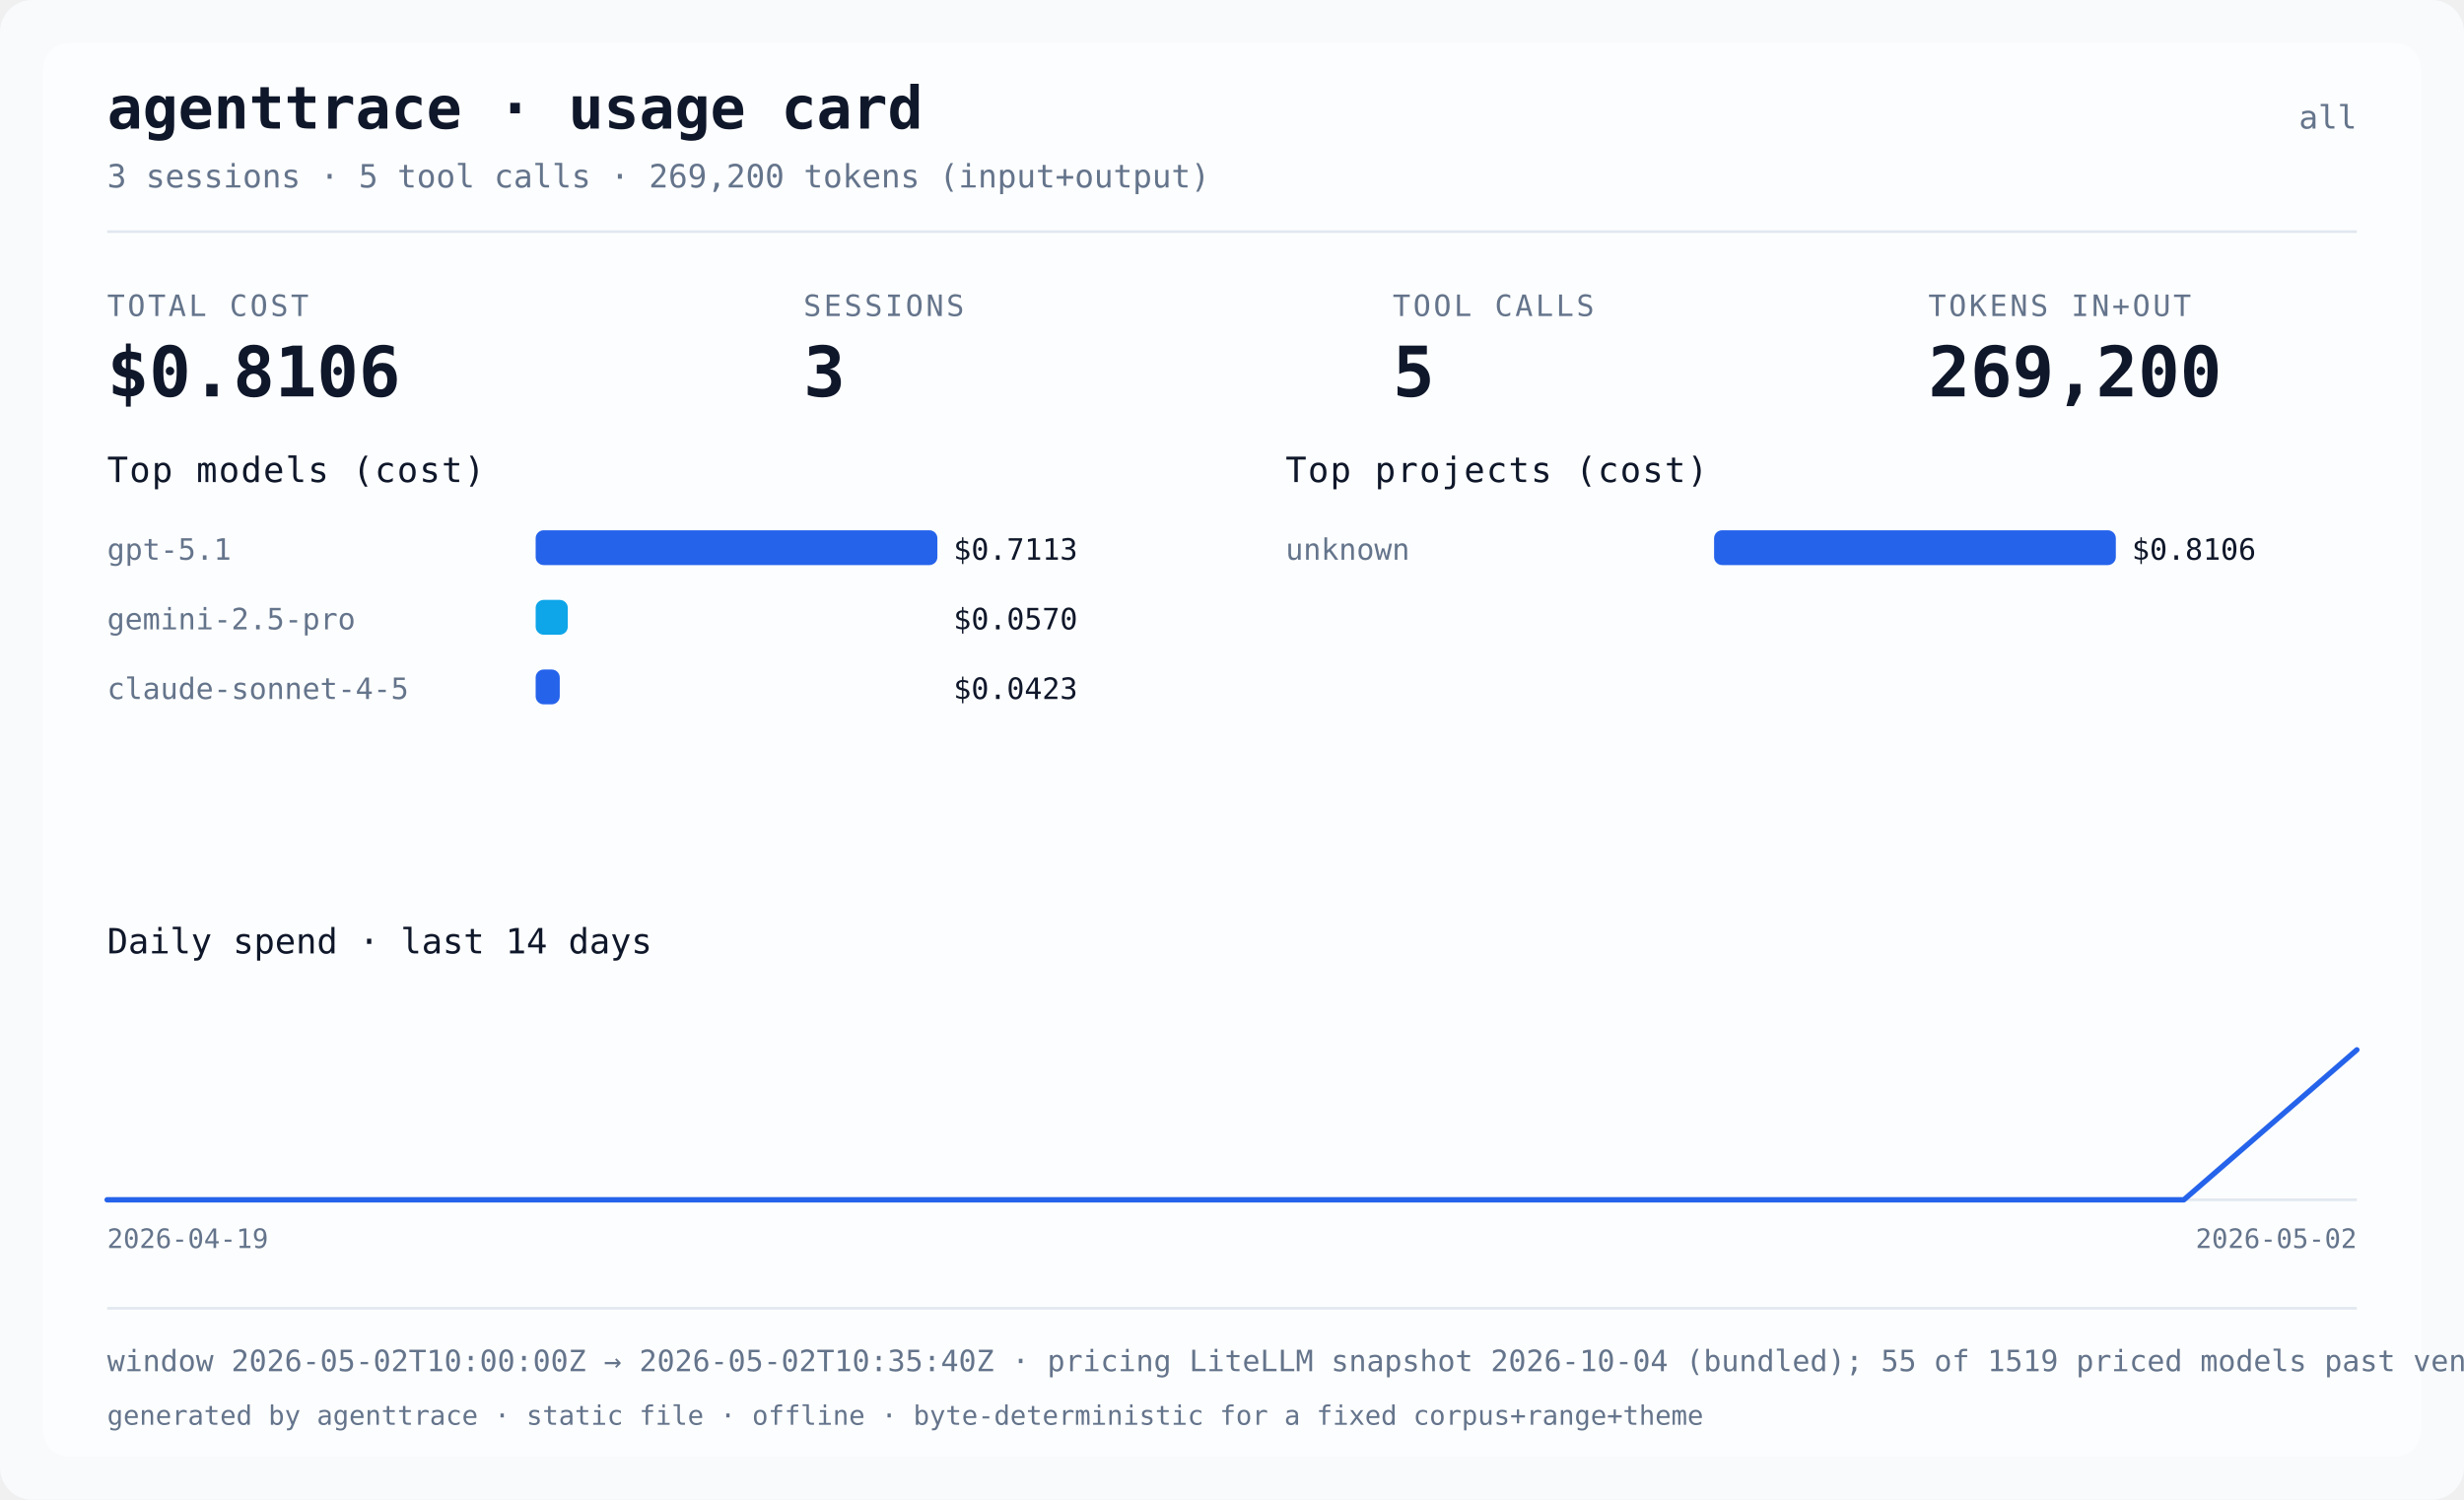
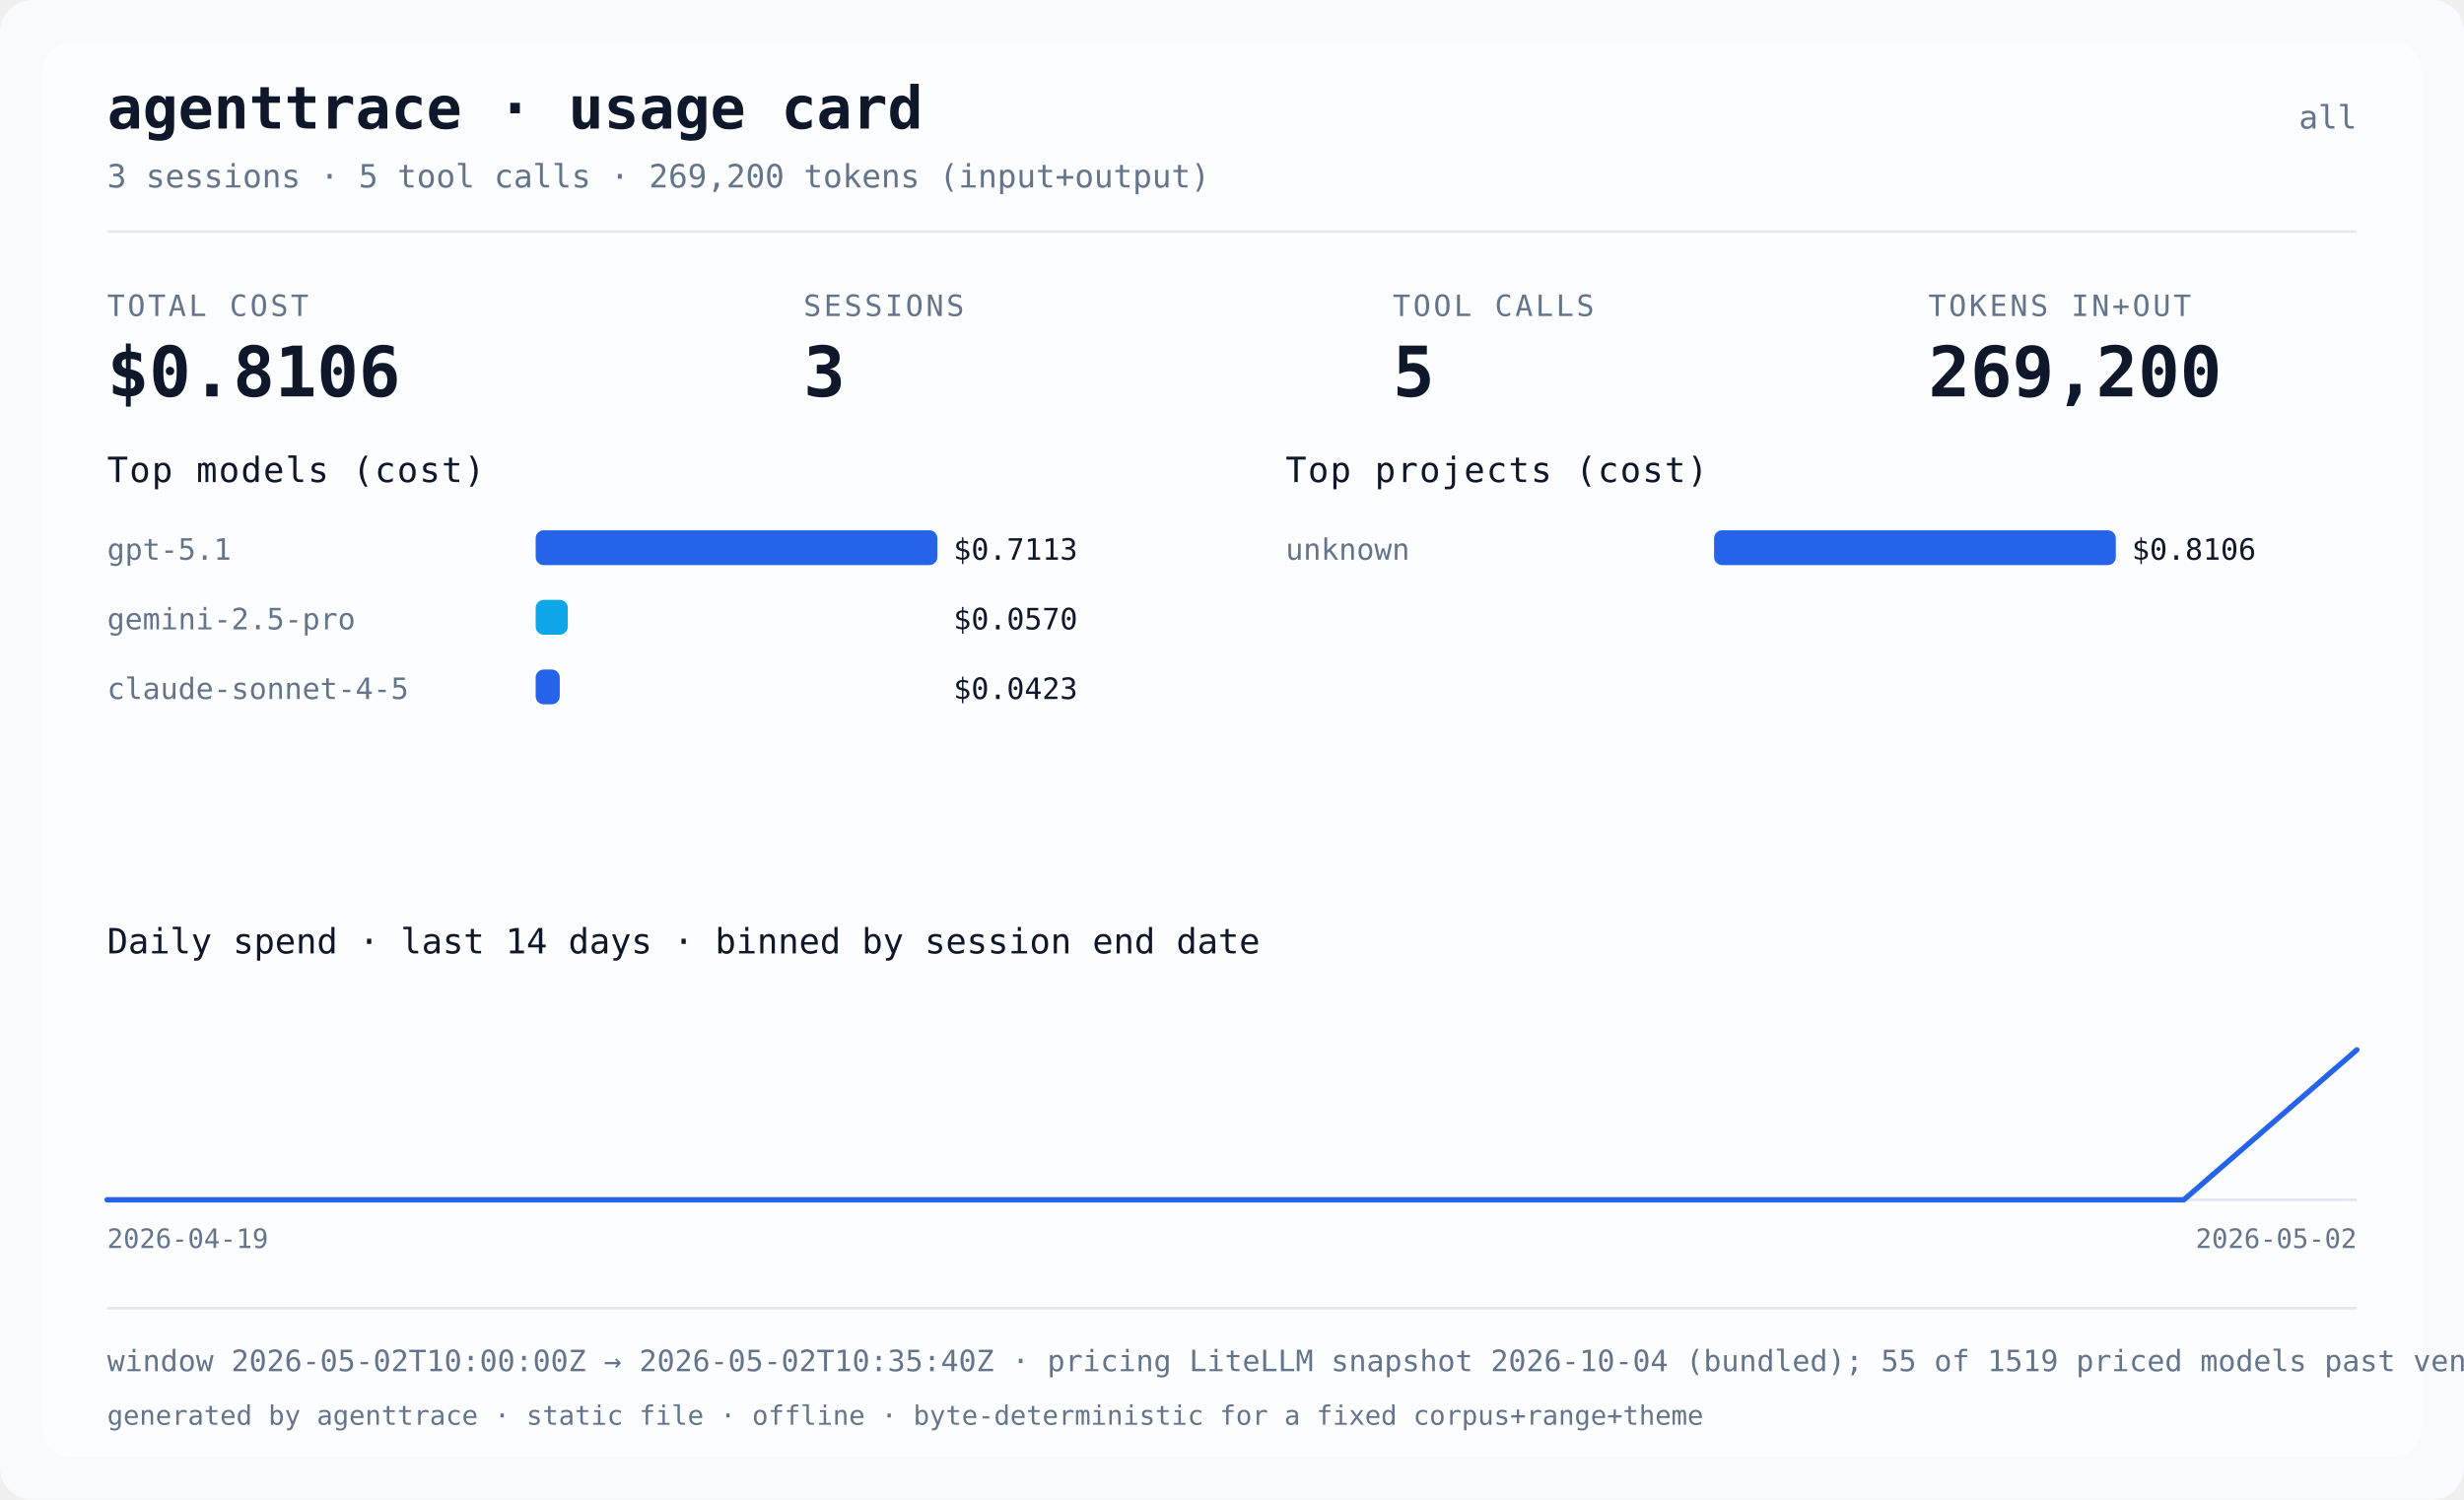
<svg xmlns="http://www.w3.org/2000/svg" width="920" height="560" viewBox="0 0 920 560" role="img" aria-label="agenttrace usage card">
  <style>
@media (prefers-color-scheme: dark) {
.card-bg { fill: #0b1220; }
.card-panel { fill: #111a2e; }
.card-fg { fill: #e2e8f0; }
.card-muted { fill: #8aa0b8; }
.card-bar { fill: #38bdf8; }
.card-bar-alt { fill: #22d3ee; }
.card-spark { stroke: #38bdf8; }
.card-sep { fill: #24344d; }
}
</style>
  <rect class="card-bg" x="0" y="0" width="920" height="560" rx="12" fill="#f8fafc" />
  <rect class="card-panel" x="16" y="16" width="888" height="528" rx="10" fill="#ffffff" fill-opacity="0.6" />
  <text class="card-fg" x="40" y="48" fill="#0f172a" font-size="22" font-weight="bold" font-family="ui-monospace, Menlo, monospace">agenttrace · usage card</text>
  <text class="card-muted" x="880" y="48" text-anchor="end" fill="#64748b" font-size="12" font-family="ui-monospace, Menlo, monospace">all</text>
  <text class="card-muted" x="40" y="70" fill="#64748b" font-size="12" font-family="ui-monospace, Menlo, monospace">3 sessions · 5 tool calls · 269,200 tokens (input+output)</text>
  <rect class="card-sep" x="40" y="86" width="840" height="1" fill="#e2e8f0" />
  <text class="card-muted" x="40" y="118" fill="#64748b" font-size="11" letter-spacing="1" font-family="ui-monospace, Menlo, monospace">TOTAL COST</text>
  <text class="card-fg" x="40" y="148" fill="#0f172a" font-size="26" font-weight="bold" font-family="ui-monospace, Menlo, monospace">$0.8106</text>
  <text class="card-muted" x="300" y="118" fill="#64748b" font-size="11" letter-spacing="1" font-family="ui-monospace, Menlo, monospace">SESSIONS</text>
  <text class="card-fg" x="300" y="148" fill="#0f172a" font-size="26" font-weight="bold" font-family="ui-monospace, Menlo, monospace">3</text>
  <text class="card-muted" x="520" y="118" fill="#64748b" font-size="11" letter-spacing="1" font-family="ui-monospace, Menlo, monospace">TOOL CALLS</text>
  <text class="card-fg" x="520" y="148" fill="#0f172a" font-size="26" font-weight="bold" font-family="ui-monospace, Menlo, monospace">5</text>
  <text class="card-muted" x="720" y="118" fill="#64748b" font-size="11" letter-spacing="1" font-family="ui-monospace, Menlo, monospace">TOKENS IN+OUT</text>
  <text class="card-fg" x="720" y="148" fill="#0f172a" font-size="26" font-weight="bold" font-family="ui-monospace, Menlo, monospace">269,200</text>
  <text class="card-fg" x="40" y="180" fill="#0f172a" font-size="13" font-family="ui-monospace, Menlo, monospace" letter-spacing="0.5">Top models (cost)</text>
  <text class="card-muted" x="40" y="209" fill="#64748b" font-size="11" font-family="ui-monospace, Menlo, monospace">gpt-5.1</text>
  <rect class="card-bar" x="200" y="198" width="150" height="13" rx="3" fill="#2563eb" />
  <text class="card-fg" x="356" y="209" fill="#0f172a" font-size="11" font-family="ui-monospace, Menlo, monospace">$0.7113</text>
  <text class="card-muted" x="40" y="235" fill="#64748b" font-size="11" font-family="ui-monospace, Menlo, monospace">gemini-2.5-pro</text>
  <rect class="card-bar-alt" x="200" y="224" width="12" height="13" rx="3" fill="#0ea5e9" />
  <text class="card-fg" x="356" y="235" fill="#0f172a" font-size="11" font-family="ui-monospace, Menlo, monospace">$0.0570</text>
  <text class="card-muted" x="40" y="261" fill="#64748b" font-size="11" font-family="ui-monospace, Menlo, monospace">claude-sonnet-4-5</text>
  <rect class="card-bar" x="200" y="250" width="9" height="13" rx="3" fill="#2563eb" />
  <text class="card-fg" x="356" y="261" fill="#0f172a" font-size="11" font-family="ui-monospace, Menlo, monospace">$0.0423</text>
  <text class="card-fg" x="480" y="180" fill="#0f172a" font-size="13" font-family="ui-monospace, Menlo, monospace" letter-spacing="0.5">Top projects (cost)</text>
  <text class="card-muted" x="480" y="209" fill="#64748b" font-size="11" font-family="ui-monospace, Menlo, monospace">unknown</text>
  <rect class="card-bar" x="640" y="198" width="150" height="13" rx="3" fill="#2563eb" />
  <text class="card-fg" x="796" y="209" fill="#0f172a" font-size="11" font-family="ui-monospace, Menlo, monospace">$0.8106</text>
-   <text class="card-fg" x="40" y="356" fill="#0f172a" font-size="13" font-family="ui-monospace, Menlo, monospace">Daily spend · last 14 days</text>
+   <text class="card-fg" x="40" y="356" fill="#0f172a" font-size="13" font-family="ui-monospace, Menlo, monospace">Daily spend · last 14 days · binned by session end date</text>
  <text class="card-muted" x="40" y="466" fill="#64748b" font-size="10" font-family="ui-monospace, Menlo, monospace">2026-04-19</text>
  <text class="card-muted" x="880" y="466" text-anchor="end" fill="#64748b" font-size="10" font-family="ui-monospace, Menlo, monospace">2026-05-02</text>
  <line class="card-sep" x1="40" y1="448.0" x2="880" y2="448.0" stroke="#e2e8f0" stroke-width="1" />
  <polyline class="card-spark" points="40.0,448.0 104.6,448.0 169.2,448.0 233.8,448.0 298.5,448.0 363.1,448.0 427.7,448.0 492.3,448.0 556.9,448.0 621.5,448.0 686.2,448.0 750.8,448.0 815.4,448.0 880.0,392.0" fill="none" stroke="#2563eb" stroke-width="2" stroke-linejoin="round" stroke-linecap="round" />
  <rect class="card-sep" x="40" y="488" width="840" height="1" fill="#e2e8f0" />
  <text class="card-muted" x="40" y="512" fill="#64748b" font-size="11" font-family="ui-monospace, Menlo, monospace">window 2026-05-02T10:00:00Z → 2026-05-02T10:35:40Z · pricing LiteLLM snapshot 2026-10-04 (bundled); 55 of 1519 priced models past vendor deprecation · data confidence not assessed</text>
  <text class="card-muted" x="40" y="532" fill="#64748b" font-size="10" font-family="ui-monospace, Menlo, monospace">generated by agenttrace · static file · offline · byte-deterministic for a fixed corpus+range+theme</text>
</svg>
